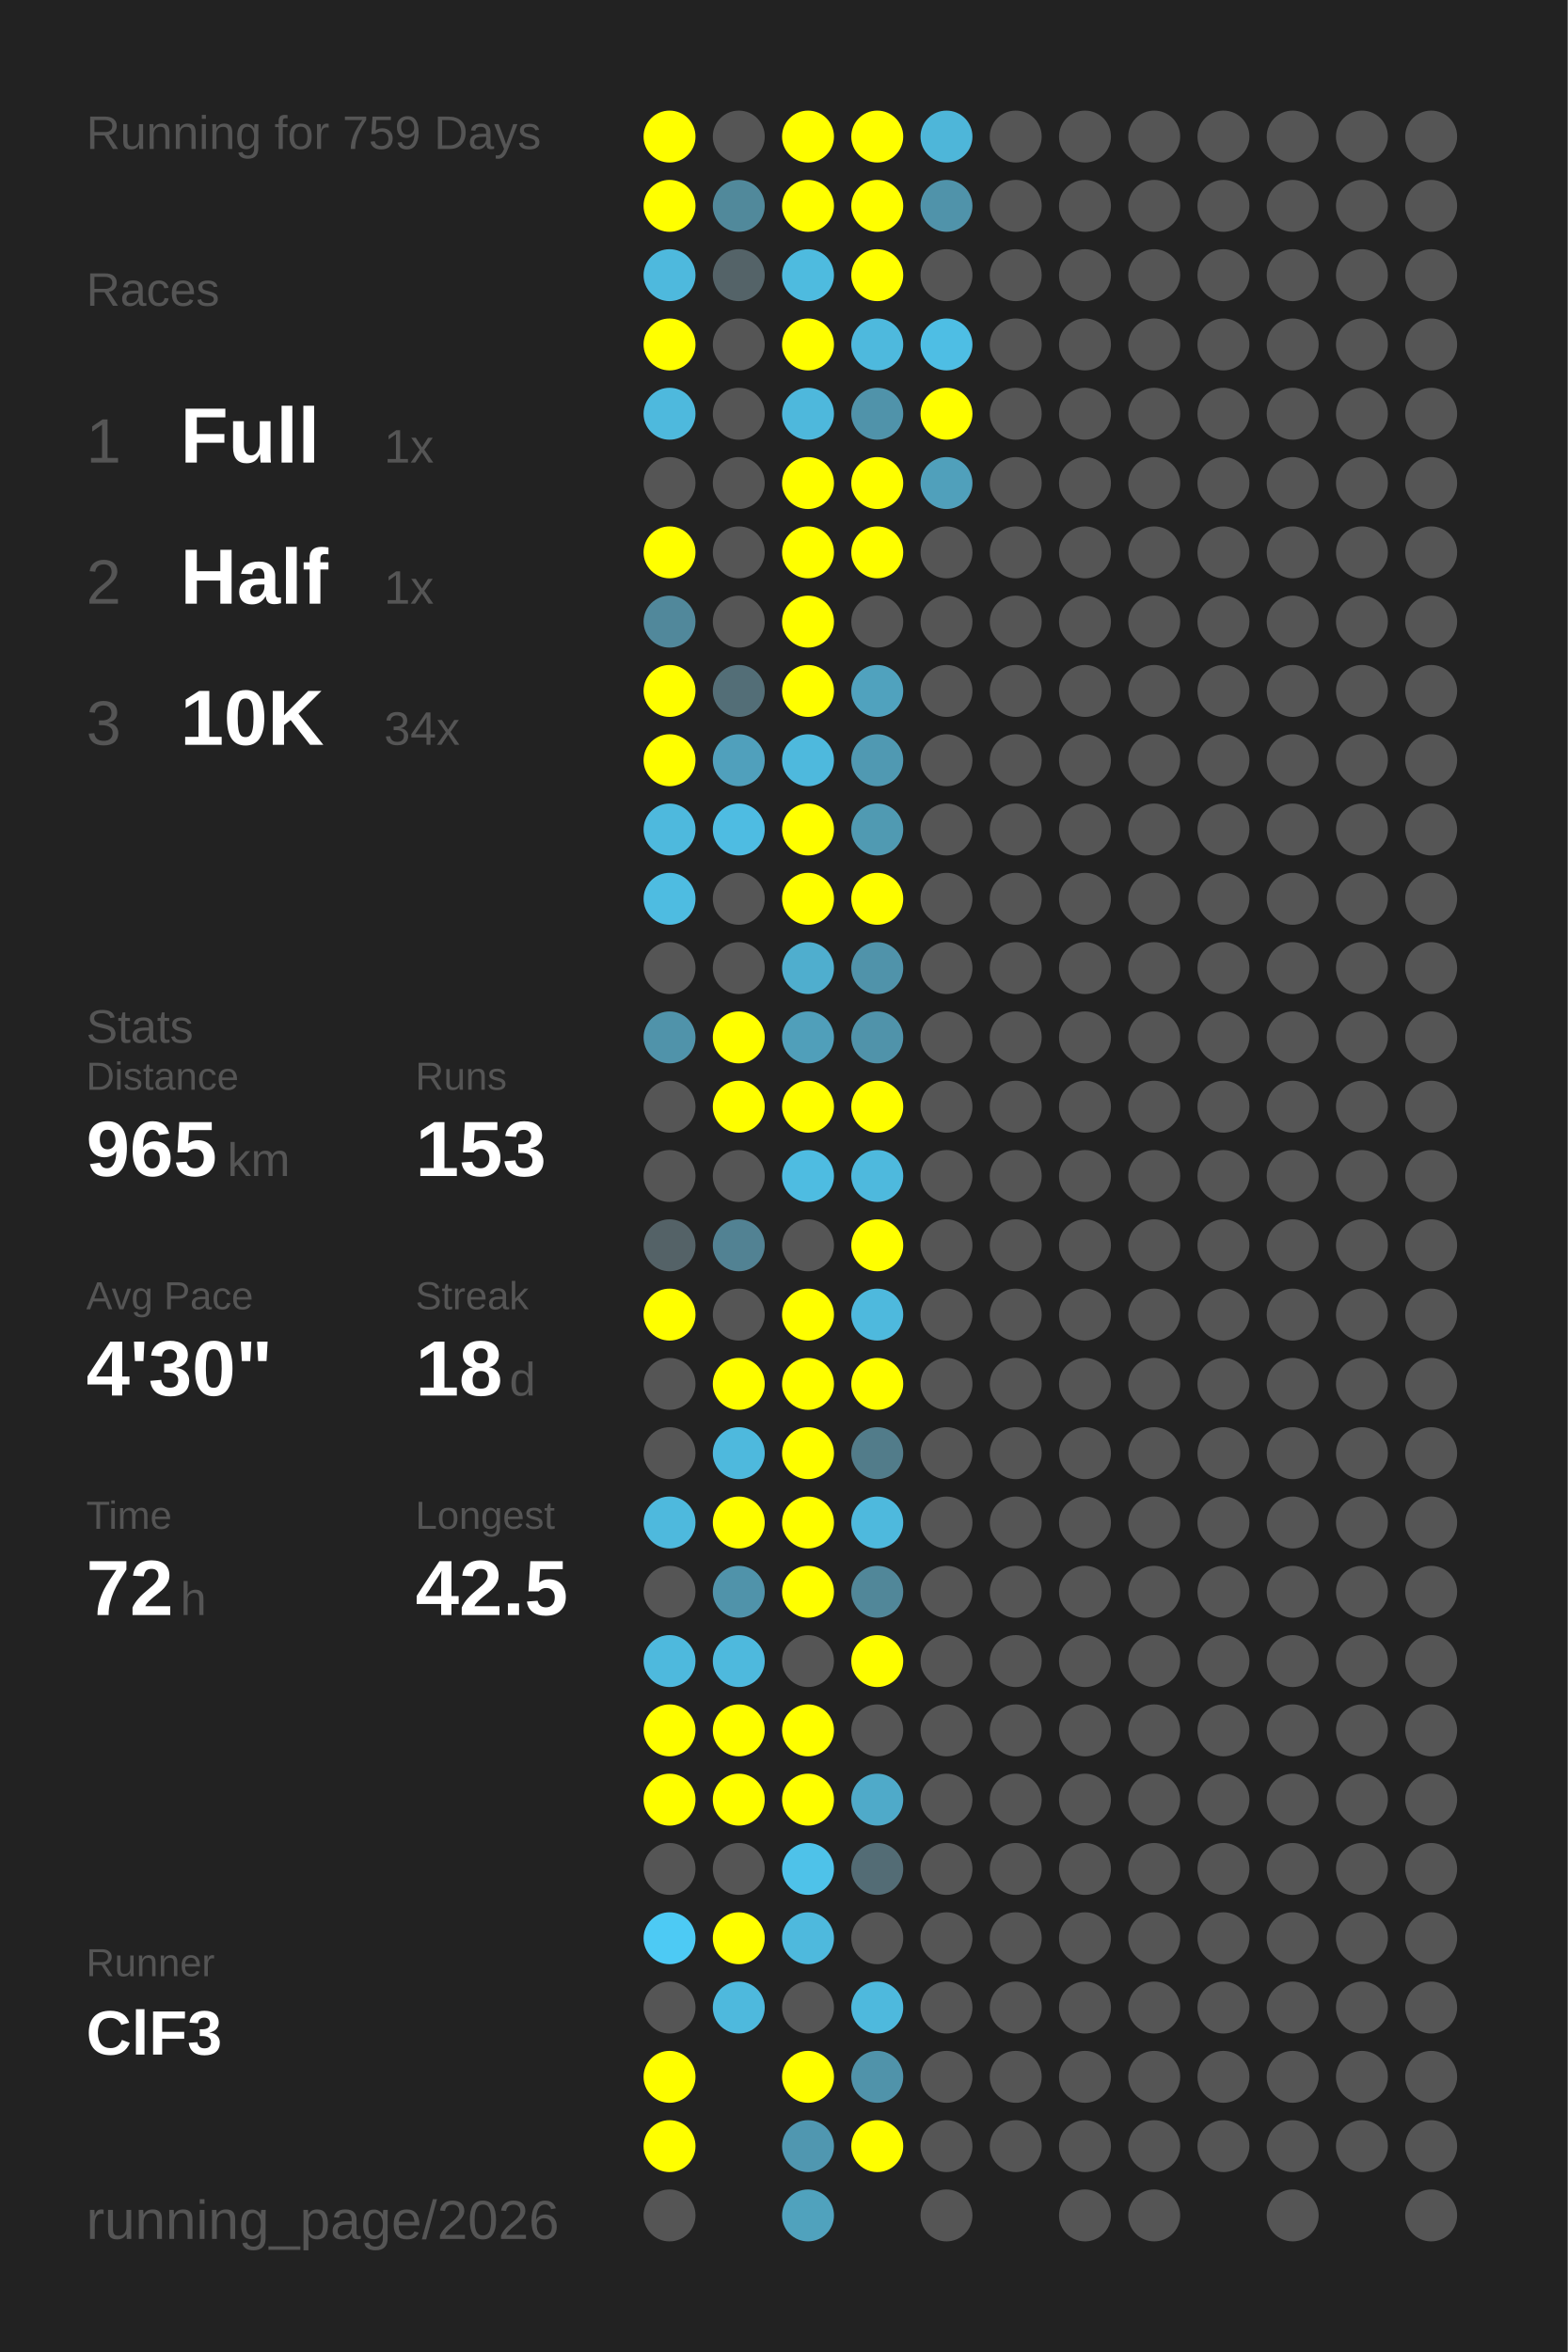
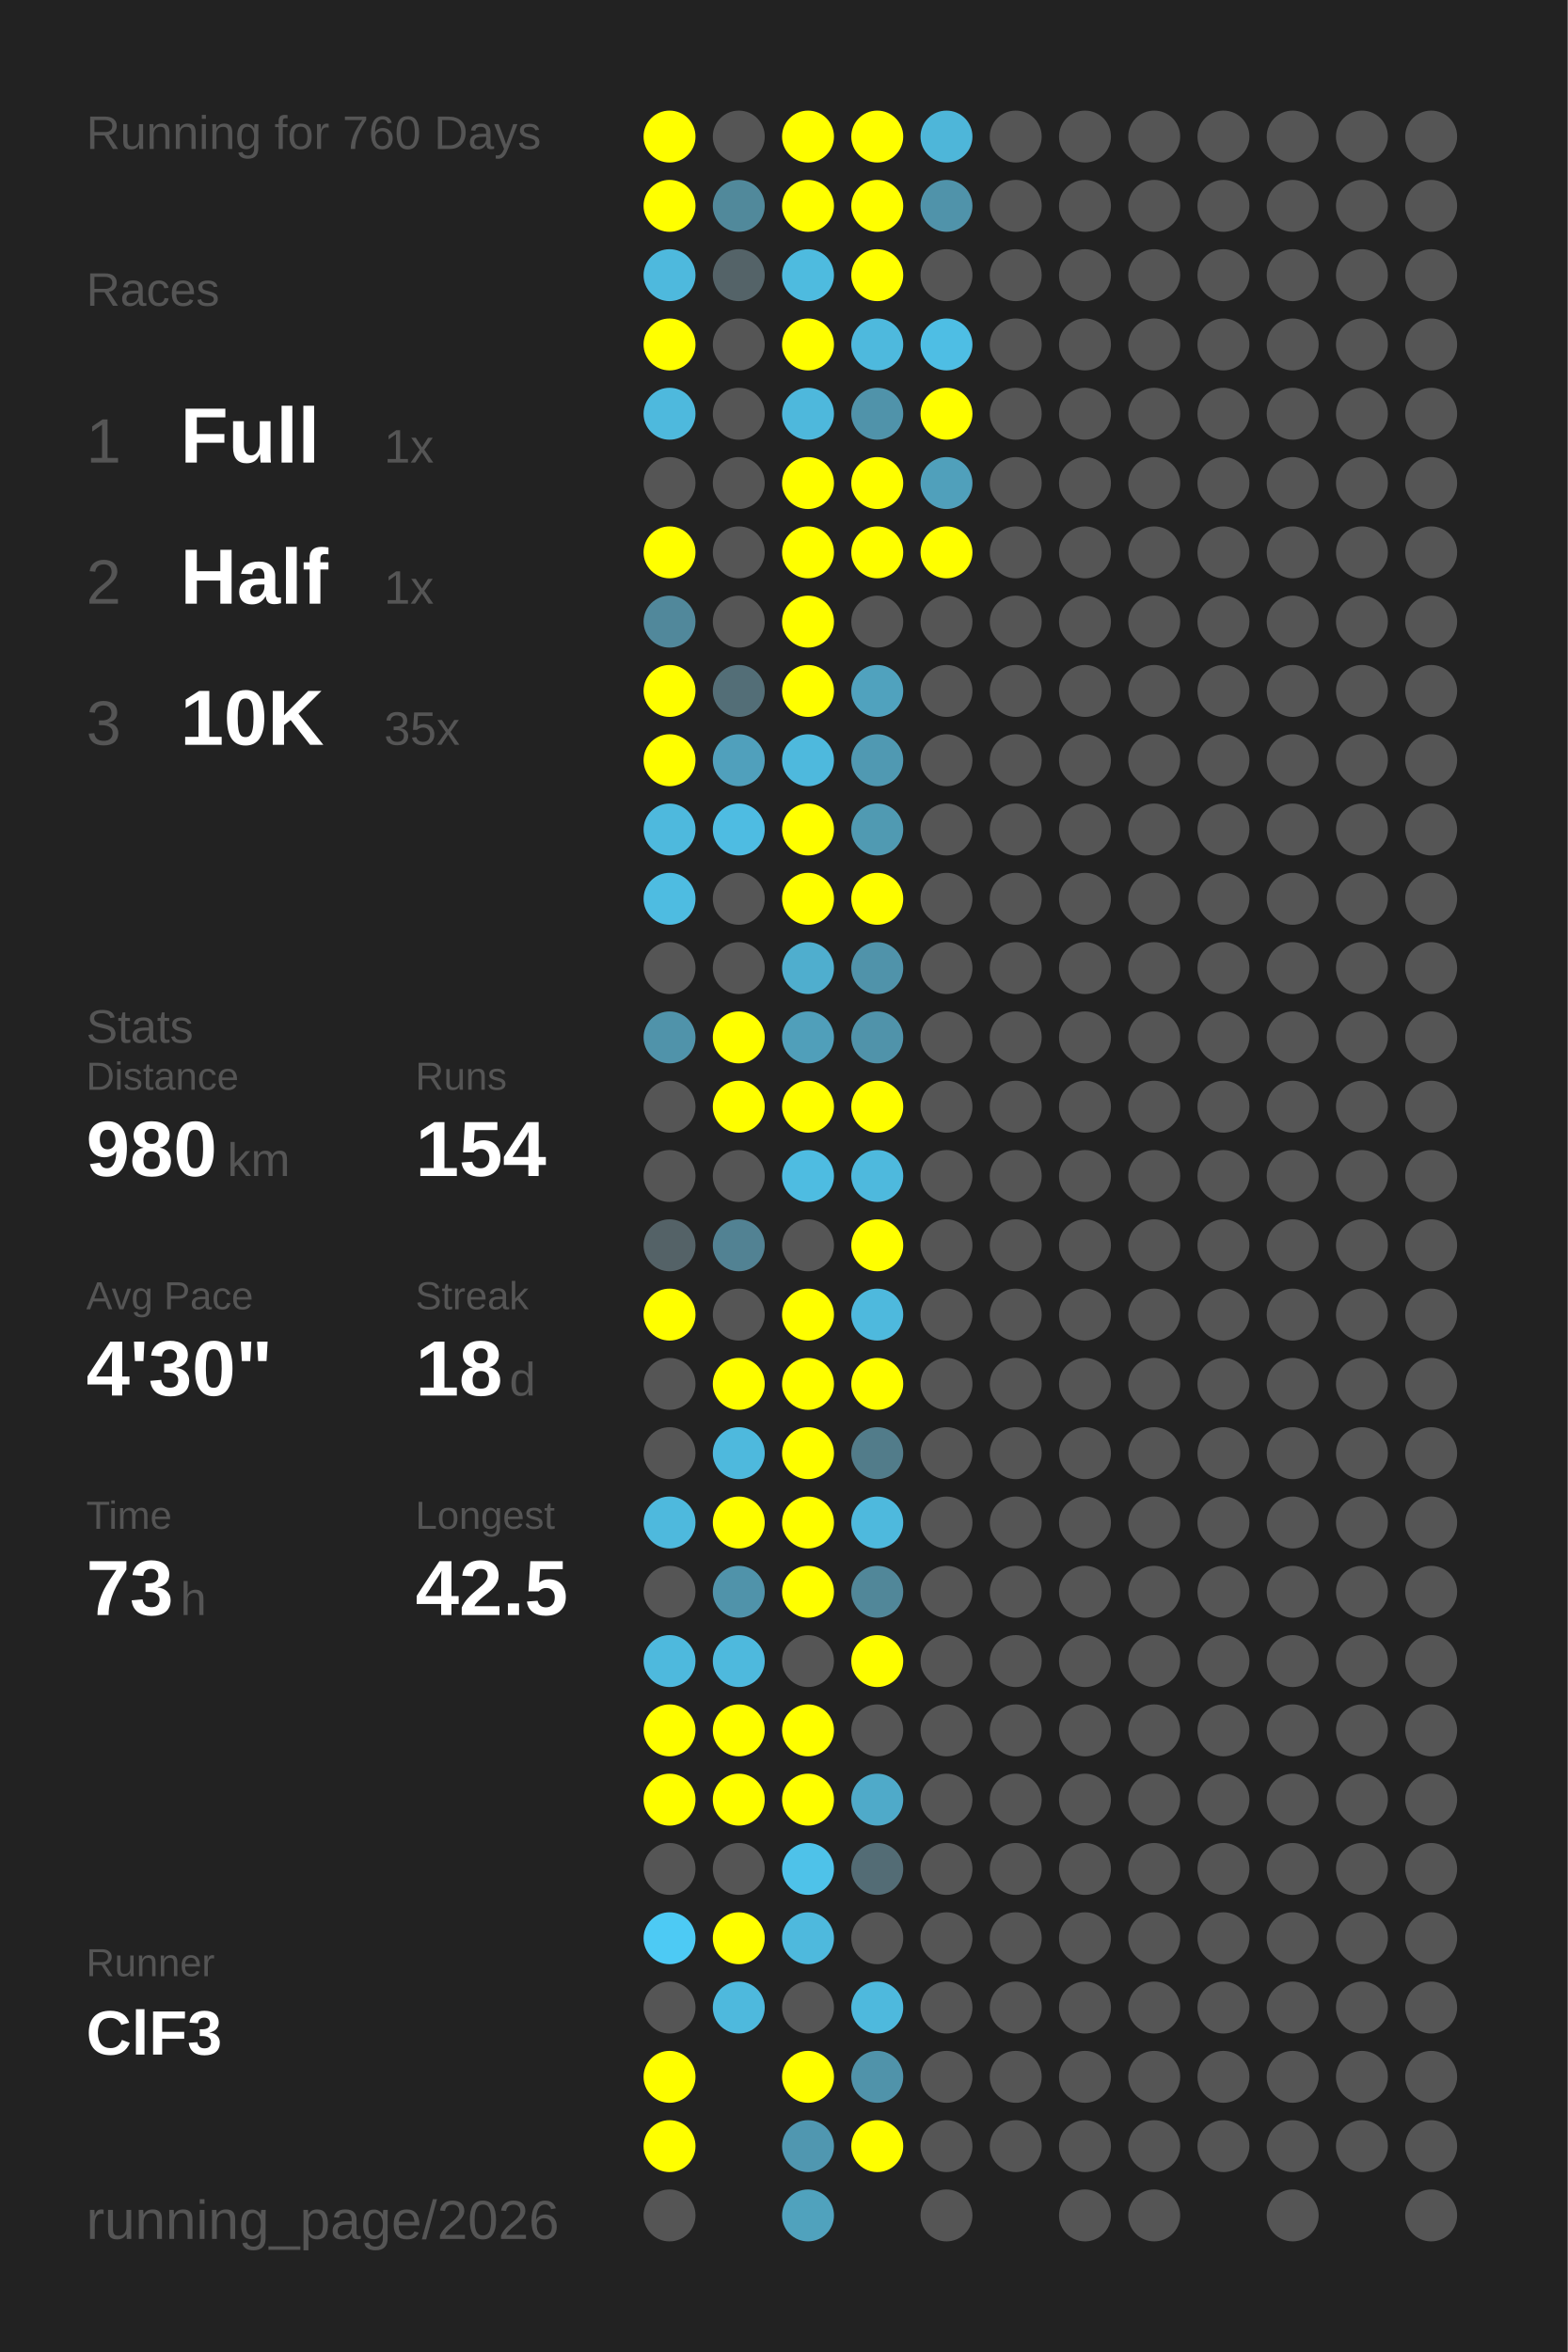
<svg xmlns="http://www.w3.org/2000/svg" baseProfile="full" height="300mm" version="1.1" viewBox="0,0,200,300" width="200mm">
  <defs />
  <rect fill="#222222" height="300" width="200" x="0" y="0" />
-   <text fill="#555555" style="font-size:6px; font-family:Arial;" x="11" y="19">Running for 759 Days</text>
+   <text fill="#555555" style="font-size:6px; font-family:Arial;" x="11" y="19">Running for 760 Days</text>
  <text fill="#555555" style="font-size:6px; font-family:Arial;" x="11" y="39">Races</text>
  <text fill="#555555" style="font-size:8px; font-family:Arial;" x="11" y="59">1</text>
  <text fill="#FFFFFF" style="font-size:10px; font-family:Arial; font-weight:bold;" x="23" y="59">Full</text>
  <text fill="#555555" style="font-size:6px; font-family:Arial;" x="49" y="59">1x</text>
  <text fill="#555555" style="font-size:8px; font-family:Arial;" x="11" y="77">2</text>
  <text fill="#FFFFFF" style="font-size:10px; font-family:Arial; font-weight:bold;" x="23" y="77">Half</text>
  <text fill="#555555" style="font-size:6px; font-family:Arial;" x="49" y="77">1x</text>
  <text fill="#555555" style="font-size:8px; font-family:Arial;" x="11" y="95">3</text>
  <text fill="#FFFFFF" style="font-size:10px; font-family:Arial; font-weight:bold;" x="23" y="95">10K</text>
-   <text fill="#555555" style="font-size:6px; font-family:Arial;" x="49" y="95">34x</text>
+   <text fill="#555555" style="font-size:6px; font-family:Arial;" x="49" y="95">35x</text>
  <text fill="#555555" style="font-size:6px; font-family:Arial;" x="11" y="133">Stats</text>
  <text fill="#555555" style="font-size:5px; font-family:Arial;" x="11" y="139">Distance</text>
-   <text fill="#FFFFFF" style="font-size:10px; font-family:Arial; font-weight:bold;" x="11" y="150">965</text>
+   <text fill="#FFFFFF" style="font-size:10px; font-family:Arial; font-weight:bold;" x="11" y="150">980</text>
  <text fill="#555555" style="font-size:6px; font-family:Arial;" x="29" y="150">km</text>
  <text fill="#555555" style="font-size:5px; font-family:Arial;" x="53" y="139">Runs</text>
-   <text fill="#FFFFFF" style="font-size:10px; font-family:Arial; font-weight:bold;" x="53" y="150">153</text>
+   <text fill="#FFFFFF" style="font-size:10px; font-family:Arial; font-weight:bold;" x="53" y="150">154</text>
  <text fill="#555555" style="font-size:5px; font-family:Arial;" x="11" y="167">Avg Pace</text>
  <text fill="#FFFFFF" style="font-size:10px; font-family:Arial; font-weight:bold;" x="11" y="178">4'30"</text>
  <text fill="#555555" style="font-size:5px; font-family:Arial;" x="53" y="167">Streak</text>
  <text fill="#FFFFFF" style="font-size:10px; font-family:Arial; font-weight:bold;" x="53" y="178">18</text>
  <text fill="#555555" style="font-size:6px; font-family:Arial;" x="65" y="178">d</text>
  <text fill="#555555" style="font-size:5px; font-family:Arial;" x="11" y="195">Time</text>
-   <text fill="#FFFFFF" style="font-size:10px; font-family:Arial; font-weight:bold;" x="11" y="206">72</text>
+   <text fill="#FFFFFF" style="font-size:10px; font-family:Arial; font-weight:bold;" x="11" y="206">73</text>
  <text fill="#555555" style="font-size:6px; font-family:Arial;" x="23" y="206">h</text>
  <text fill="#555555" style="font-size:5px; font-family:Arial;" x="53" y="195">Longest</text>
  <text fill="#FFFFFF" style="font-size:10px; font-family:Arial; font-weight:bold;" x="53" y="206">42.5</text>
  <text fill="#555555" style="font-size:5px; font-family:Arial;" x="11" y="252.065">Runner</text>
  <text fill="#FFFFFF" style="font-size:8px; font-family:Arial; font-weight:bold;" x="11" y="262.065">ClF3</text>
  <text fill="#555555" style="font-size:7px; font-family:Arial;" x="11" y="285.581">running_page/2026</text>
  <circle cx="85.417" cy="17.419" fill="#FFFF00" r="3.312" />
  <circle cx="85.417" cy="26.258" fill="#FFFF00" r="3.312" />
  <circle cx="85.417" cy="35.097" fill="#4eb9dd" r="3.312" />
  <circle cx="85.417" cy="43.935" fill="#FFFF00" r="3.312" />
  <circle cx="85.417" cy="52.774" fill="#4eb9dd" r="3.312" />
  <circle cx="85.417" cy="61.613" fill="#555555" r="3.312" />
  <circle cx="85.417" cy="70.452" fill="#FFFF00" r="3.312" />
  <circle cx="85.417" cy="79.29" fill="#51889b" r="3.312" />
  <circle cx="85.417" cy="88.129" fill="#FFFF00" r="3.312" />
  <circle cx="85.417" cy="96.968" fill="#FFFF00" r="3.312" />
  <circle cx="85.417" cy="105.806" fill="#4eb9dd" r="3.312" />
  <circle cx="85.417" cy="114.645" fill="#4ebce1" r="3.312" />
  <circle cx="85.417" cy="123.484" fill="#555555" r="3.312" />
  <circle cx="85.417" cy="132.323" fill="#5093aa" r="3.312" />
  <circle cx="85.417" cy="141.161" fill="#555555" r="3.312" />
  <circle cx="85.417" cy="150" fill="#555555" r="3.312" />
  <circle cx="85.417" cy="158.839" fill="#546267" r="3.312" />
  <circle cx="85.417" cy="167.677" fill="#FFFF00" r="3.312" />
  <circle cx="85.417" cy="176.516" fill="#555555" r="3.312" />
  <circle cx="85.417" cy="185.355" fill="#555555" r="3.312" />
  <circle cx="85.417" cy="194.194" fill="#4eb9dd" r="3.312" />
  <circle cx="85.417" cy="203.032" fill="#555555" r="3.312" />
  <circle cx="85.417" cy="211.871" fill="#4eb9dd" r="3.312" />
  <circle cx="85.417" cy="220.71" fill="#FFFF00" r="3.312" />
  <circle cx="85.417" cy="229.548" fill="#FFFF00" r="3.312" />
  <circle cx="85.417" cy="238.387" fill="#555555" r="3.312" />
  <circle cx="85.417" cy="247.226" fill="#4dcaf4" r="3.312" />
  <circle cx="85.417" cy="256.065" fill="#555555" r="3.312" />
  <circle cx="85.417" cy="264.903" fill="#FFFF00" r="3.312" />
  <circle cx="85.417" cy="273.742" fill="#FFFF00" r="3.312" />
  <circle cx="85.417" cy="282.581" fill="#555555" r="3.312" />
  <circle cx="94.25" cy="17.419" fill="#555555" r="3.312" />
  <circle cx="94.25" cy="26.258" fill="#51899b" r="3.312" />
  <circle cx="94.25" cy="35.097" fill="#546368" r="3.312" />
  <circle cx="94.25" cy="43.935" fill="#555555" r="3.312" />
  <circle cx="94.25" cy="52.774" fill="#555555" r="3.312" />
  <circle cx="94.25" cy="61.613" fill="#555555" r="3.312" />
  <circle cx="94.25" cy="70.452" fill="#555555" r="3.312" />
  <circle cx="94.25" cy="79.29" fill="#555555" r="3.312" />
  <circle cx="94.25" cy="88.129" fill="#536e77" r="3.312" />
  <circle cx="94.25" cy="96.968" fill="#50a0bc" r="3.312" />
  <circle cx="94.25" cy="105.806" fill="#4ebce2" r="3.312" />
  <circle cx="94.25" cy="114.645" fill="#555555" r="3.312" />
  <circle cx="94.25" cy="123.484" fill="#555555" r="3.312" />
  <circle cx="94.25" cy="132.323" fill="#FFFF00" r="3.312" />
  <circle cx="94.25" cy="141.161" fill="#FFFF00" r="3.312" />
  <circle cx="94.25" cy="150" fill="#555555" r="3.312" />
  <circle cx="94.25" cy="158.839" fill="#528293" r="3.312" />
  <circle cx="94.25" cy="167.677" fill="#555555" r="3.312" />
  <circle cx="94.25" cy="176.516" fill="#FFFF00" r="3.312" />
  <circle cx="94.25" cy="185.355" fill="#4eb9dd" r="3.312" />
  <circle cx="94.25" cy="194.194" fill="#FFFF00" r="3.312" />
  <circle cx="94.25" cy="203.032" fill="#5093aa" r="3.312" />
  <circle cx="94.25" cy="211.871" fill="#4eb9dd" r="3.312" />
  <circle cx="94.25" cy="220.71" fill="#FFFF00" r="3.312" />
  <circle cx="94.25" cy="229.548" fill="#FFFF00" r="3.312" />
  <circle cx="94.25" cy="238.387" fill="#555555" r="3.312" />
  <circle cx="94.25" cy="247.226" fill="#FFFF00" r="3.312" />
  <circle cx="94.25" cy="256.065" fill="#4eb9dd" r="3.312" />
  <circle cx="103.083" cy="17.419" fill="#FFFF00" r="3.312" />
  <circle cx="103.083" cy="26.258" fill="#FFFF00" r="3.312" />
  <circle cx="103.083" cy="35.097" fill="#4ebbdf" r="3.312" />
  <circle cx="103.083" cy="43.935" fill="#FFFF00" r="3.312" />
  <circle cx="103.083" cy="52.774" fill="#4eb8dc" r="3.312" />
  <circle cx="103.083" cy="61.613" fill="#FFFF00" r="3.312" />
  <circle cx="103.083" cy="70.452" fill="#FFFF00" r="3.312" />
  <circle cx="103.083" cy="79.29" fill="#FFFF00" r="3.312" />
  <circle cx="103.083" cy="88.129" fill="#FFFF00" r="3.312" />
  <circle cx="103.083" cy="96.968" fill="#4eb9dd" r="3.312" />
  <circle cx="103.083" cy="105.806" fill="#FFFF00" r="3.312" />
  <circle cx="103.083" cy="114.645" fill="#FFFF00" r="3.312" />
  <circle cx="103.083" cy="123.484" fill="#4faece" r="3.312" />
  <circle cx="103.083" cy="132.323" fill="#509fba" r="3.312" />
  <circle cx="103.083" cy="141.161" fill="#FFFF00" r="3.312" />
  <circle cx="103.083" cy="150" fill="#4ebce1" r="3.312" />
  <circle cx="103.083" cy="158.839" fill="#555555" r="3.312" />
  <circle cx="103.083" cy="167.677" fill="#FFFF00" r="3.312" />
  <circle cx="103.083" cy="176.516" fill="#FFFF00" r="3.312" />
  <circle cx="103.083" cy="185.355" fill="#FFFF00" r="3.312" />
  <circle cx="103.083" cy="194.194" fill="#FFFF00" r="3.312" />
  <circle cx="103.083" cy="203.032" fill="#FFFF00" r="3.312" />
  <circle cx="103.083" cy="211.871" fill="#555555" r="3.312" />
  <circle cx="103.083" cy="220.71" fill="#FFFF00" r="3.312" />
  <circle cx="103.083" cy="229.548" fill="#FFFF00" r="3.312" />
  <circle cx="103.083" cy="238.387" fill="#4ec2e9" r="3.312" />
  <circle cx="103.083" cy="247.226" fill="#4eb9dd" r="3.312" />
  <circle cx="103.083" cy="256.065" fill="#555555" r="3.312" />
  <circle cx="103.083" cy="264.903" fill="#FFFF00" r="3.312" />
  <circle cx="103.083" cy="273.742" fill="#5097b0" r="3.312" />
  <circle cx="103.083" cy="282.581" fill="#50a2bd" r="3.312" />
  <circle cx="111.917" cy="17.419" fill="#FFFF00" r="3.312" />
  <circle cx="111.917" cy="26.258" fill="#FFFF00" r="3.312" />
  <circle cx="111.917" cy="35.097" fill="#FFFF00" r="3.312" />
  <circle cx="111.917" cy="43.935" fill="#4eb9dd" r="3.312" />
  <circle cx="111.917" cy="52.774" fill="#5093aa" r="3.312" />
  <circle cx="111.917" cy="61.613" fill="#FFFF00" r="3.312" />
  <circle cx="111.917" cy="70.452" fill="#FFFF00" r="3.312" />
  <circle cx="111.917" cy="79.29" fill="#555555" r="3.312" />
  <circle cx="111.917" cy="88.129" fill="#50a2be" r="3.312" />
  <circle cx="111.917" cy="96.968" fill="#5099b2" r="3.312" />
  <circle cx="111.917" cy="105.806" fill="#509ab2" r="3.312" />
  <circle cx="111.917" cy="114.645" fill="#FFFF00" r="3.312" />
  <circle cx="111.917" cy="123.484" fill="#5093aa" r="3.312" />
  <circle cx="111.917" cy="132.323" fill="#5093aa" r="3.312" />
  <circle cx="111.917" cy="141.161" fill="#FFFF00" r="3.312" />
  <circle cx="111.917" cy="150" fill="#4eb9dd" r="3.312" />
  <circle cx="111.917" cy="158.839" fill="#FFFF00" r="3.312" />
  <circle cx="111.917" cy="167.677" fill="#4eb9dd" r="3.312" />
  <circle cx="111.917" cy="176.516" fill="#FFFF00" r="3.312" />
  <circle cx="111.917" cy="185.355" fill="#527c8a" r="3.312" />
  <circle cx="111.917" cy="194.194" fill="#4eb9dd" r="3.312" />
  <circle cx="111.917" cy="203.032" fill="#518799" r="3.312" />
  <circle cx="111.917" cy="211.871" fill="#FFFF00" r="3.312" />
  <circle cx="111.917" cy="220.71" fill="#555555" r="3.312" />
  <circle cx="111.917" cy="229.548" fill="#4faac9" r="3.312" />
  <circle cx="111.917" cy="238.387" fill="#536c75" r="3.312" />
  <circle cx="111.917" cy="247.226" fill="#555555" r="3.312" />
  <circle cx="111.917" cy="256.065" fill="#4eb9dd" r="3.312" />
  <circle cx="111.917" cy="264.903" fill="#5093aa" r="3.312" />
  <circle cx="111.917" cy="273.742" fill="#FFFF00" r="3.312" />
  <circle cx="120.75" cy="17.419" fill="#4eb6d9" r="3.312" />
  <circle cx="120.75" cy="26.258" fill="#5093aa" r="3.312" />
  <circle cx="120.75" cy="35.097" fill="#555555" r="3.312" />
  <circle cx="120.75" cy="43.935" fill="#4ebee4" r="3.312" />
  <circle cx="120.75" cy="52.774" fill="#FFFF00" r="3.312" />
  <circle cx="120.75" cy="61.613" fill="#50a0bb" r="3.312" />
-   <circle cx="120.75" cy="70.452" fill="#555555" r="3.312" />
+   <circle cx="120.75" cy="70.452" fill="#FFFF00" r="3.312" />
  <circle cx="120.75" cy="79.29" fill="#555555" r="3.312" />
  <circle cx="120.75" cy="88.129" fill="#555555" r="3.312" />
  <circle cx="120.75" cy="96.968" fill="#555555" r="3.312" />
  <circle cx="120.75" cy="105.806" fill="#555555" r="3.312" />
  <circle cx="120.75" cy="114.645" fill="#555555" r="3.312" />
  <circle cx="120.75" cy="123.484" fill="#555555" r="3.312" />
  <circle cx="120.75" cy="132.323" fill="#555555" r="3.312" />
  <circle cx="120.75" cy="141.161" fill="#555555" r="3.312" />
  <circle cx="120.75" cy="150" fill="#555555" r="3.312" />
  <circle cx="120.75" cy="158.839" fill="#555555" r="3.312" />
  <circle cx="120.75" cy="167.677" fill="#555555" r="3.312" />
  <circle cx="120.75" cy="176.516" fill="#555555" r="3.312" />
  <circle cx="120.75" cy="185.355" fill="#555555" r="3.312" />
  <circle cx="120.75" cy="194.194" fill="#555555" r="3.312" />
  <circle cx="120.75" cy="203.032" fill="#555555" r="3.312" />
  <circle cx="120.75" cy="211.871" fill="#555555" r="3.312" />
  <circle cx="120.75" cy="220.71" fill="#555555" r="3.312" />
  <circle cx="120.75" cy="229.548" fill="#555555" r="3.312" />
  <circle cx="120.75" cy="238.387" fill="#555555" r="3.312" />
  <circle cx="120.75" cy="247.226" fill="#555555" r="3.312" />
  <circle cx="120.75" cy="256.065" fill="#555555" r="3.312" />
  <circle cx="120.75" cy="264.903" fill="#555555" r="3.312" />
  <circle cx="120.75" cy="273.742" fill="#555555" r="3.312" />
  <circle cx="120.75" cy="282.581" fill="#555555" r="3.312" />
  <circle cx="129.583" cy="17.419" fill="#555555" r="3.312" />
  <circle cx="129.583" cy="26.258" fill="#555555" r="3.312" />
  <circle cx="129.583" cy="35.097" fill="#555555" r="3.312" />
  <circle cx="129.583" cy="43.935" fill="#555555" r="3.312" />
  <circle cx="129.583" cy="52.774" fill="#555555" r="3.312" />
  <circle cx="129.583" cy="61.613" fill="#555555" r="3.312" />
  <circle cx="129.583" cy="70.452" fill="#555555" r="3.312" />
  <circle cx="129.583" cy="79.29" fill="#555555" r="3.312" />
  <circle cx="129.583" cy="88.129" fill="#555555" r="3.312" />
  <circle cx="129.583" cy="96.968" fill="#555555" r="3.312" />
  <circle cx="129.583" cy="105.806" fill="#555555" r="3.312" />
  <circle cx="129.583" cy="114.645" fill="#555555" r="3.312" />
  <circle cx="129.583" cy="123.484" fill="#555555" r="3.312" />
  <circle cx="129.583" cy="132.323" fill="#555555" r="3.312" />
  <circle cx="129.583" cy="141.161" fill="#555555" r="3.312" />
  <circle cx="129.583" cy="150" fill="#555555" r="3.312" />
  <circle cx="129.583" cy="158.839" fill="#555555" r="3.312" />
  <circle cx="129.583" cy="167.677" fill="#555555" r="3.312" />
  <circle cx="129.583" cy="176.516" fill="#555555" r="3.312" />
  <circle cx="129.583" cy="185.355" fill="#555555" r="3.312" />
  <circle cx="129.583" cy="194.194" fill="#555555" r="3.312" />
  <circle cx="129.583" cy="203.032" fill="#555555" r="3.312" />
  <circle cx="129.583" cy="211.871" fill="#555555" r="3.312" />
  <circle cx="129.583" cy="220.71" fill="#555555" r="3.312" />
  <circle cx="129.583" cy="229.548" fill="#555555" r="3.312" />
  <circle cx="129.583" cy="238.387" fill="#555555" r="3.312" />
  <circle cx="129.583" cy="247.226" fill="#555555" r="3.312" />
  <circle cx="129.583" cy="256.065" fill="#555555" r="3.312" />
  <circle cx="129.583" cy="264.903" fill="#555555" r="3.312" />
  <circle cx="129.583" cy="273.742" fill="#555555" r="3.312" />
  <circle cx="138.417" cy="17.419" fill="#555555" r="3.312" />
  <circle cx="138.417" cy="26.258" fill="#555555" r="3.312" />
  <circle cx="138.417" cy="35.097" fill="#555555" r="3.312" />
  <circle cx="138.417" cy="43.935" fill="#555555" r="3.312" />
  <circle cx="138.417" cy="52.774" fill="#555555" r="3.312" />
  <circle cx="138.417" cy="61.613" fill="#555555" r="3.312" />
  <circle cx="138.417" cy="70.452" fill="#555555" r="3.312" />
  <circle cx="138.417" cy="79.29" fill="#555555" r="3.312" />
  <circle cx="138.417" cy="88.129" fill="#555555" r="3.312" />
  <circle cx="138.417" cy="96.968" fill="#555555" r="3.312" />
  <circle cx="138.417" cy="105.806" fill="#555555" r="3.312" />
  <circle cx="138.417" cy="114.645" fill="#555555" r="3.312" />
  <circle cx="138.417" cy="123.484" fill="#555555" r="3.312" />
  <circle cx="138.417" cy="132.323" fill="#555555" r="3.312" />
  <circle cx="138.417" cy="141.161" fill="#555555" r="3.312" />
  <circle cx="138.417" cy="150" fill="#555555" r="3.312" />
  <circle cx="138.417" cy="158.839" fill="#555555" r="3.312" />
  <circle cx="138.417" cy="167.677" fill="#555555" r="3.312" />
  <circle cx="138.417" cy="176.516" fill="#555555" r="3.312" />
  <circle cx="138.417" cy="185.355" fill="#555555" r="3.312" />
  <circle cx="138.417" cy="194.194" fill="#555555" r="3.312" />
  <circle cx="138.417" cy="203.032" fill="#555555" r="3.312" />
  <circle cx="138.417" cy="211.871" fill="#555555" r="3.312" />
  <circle cx="138.417" cy="220.71" fill="#555555" r="3.312" />
  <circle cx="138.417" cy="229.548" fill="#555555" r="3.312" />
  <circle cx="138.417" cy="238.387" fill="#555555" r="3.312" />
  <circle cx="138.417" cy="247.226" fill="#555555" r="3.312" />
  <circle cx="138.417" cy="256.065" fill="#555555" r="3.312" />
  <circle cx="138.417" cy="264.903" fill="#555555" r="3.312" />
  <circle cx="138.417" cy="273.742" fill="#555555" r="3.312" />
  <circle cx="138.417" cy="282.581" fill="#555555" r="3.312" />
  <circle cx="147.25" cy="17.419" fill="#555555" r="3.312" />
  <circle cx="147.25" cy="26.258" fill="#555555" r="3.312" />
  <circle cx="147.25" cy="35.097" fill="#555555" r="3.312" />
  <circle cx="147.25" cy="43.935" fill="#555555" r="3.312" />
  <circle cx="147.25" cy="52.774" fill="#555555" r="3.312" />
  <circle cx="147.25" cy="61.613" fill="#555555" r="3.312" />
  <circle cx="147.25" cy="70.452" fill="#555555" r="3.312" />
  <circle cx="147.25" cy="79.29" fill="#555555" r="3.312" />
  <circle cx="147.25" cy="88.129" fill="#555555" r="3.312" />
  <circle cx="147.25" cy="96.968" fill="#555555" r="3.312" />
  <circle cx="147.25" cy="105.806" fill="#555555" r="3.312" />
  <circle cx="147.25" cy="114.645" fill="#555555" r="3.312" />
  <circle cx="147.25" cy="123.484" fill="#555555" r="3.312" />
  <circle cx="147.25" cy="132.323" fill="#555555" r="3.312" />
  <circle cx="147.25" cy="141.161" fill="#555555" r="3.312" />
  <circle cx="147.25" cy="150" fill="#555555" r="3.312" />
  <circle cx="147.25" cy="158.839" fill="#555555" r="3.312" />
  <circle cx="147.25" cy="167.677" fill="#555555" r="3.312" />
  <circle cx="147.25" cy="176.516" fill="#555555" r="3.312" />
  <circle cx="147.25" cy="185.355" fill="#555555" r="3.312" />
  <circle cx="147.25" cy="194.194" fill="#555555" r="3.312" />
  <circle cx="147.25" cy="203.032" fill="#555555" r="3.312" />
  <circle cx="147.25" cy="211.871" fill="#555555" r="3.312" />
  <circle cx="147.25" cy="220.71" fill="#555555" r="3.312" />
  <circle cx="147.25" cy="229.548" fill="#555555" r="3.312" />
  <circle cx="147.25" cy="238.387" fill="#555555" r="3.312" />
  <circle cx="147.25" cy="247.226" fill="#555555" r="3.312" />
  <circle cx="147.25" cy="256.065" fill="#555555" r="3.312" />
  <circle cx="147.25" cy="264.903" fill="#555555" r="3.312" />
  <circle cx="147.25" cy="273.742" fill="#555555" r="3.312" />
  <circle cx="147.25" cy="282.581" fill="#555555" r="3.312" />
  <circle cx="156.083" cy="17.419" fill="#555555" r="3.312" />
  <circle cx="156.083" cy="26.258" fill="#555555" r="3.312" />
  <circle cx="156.083" cy="35.097" fill="#555555" r="3.312" />
  <circle cx="156.083" cy="43.935" fill="#555555" r="3.312" />
  <circle cx="156.083" cy="52.774" fill="#555555" r="3.312" />
  <circle cx="156.083" cy="61.613" fill="#555555" r="3.312" />
  <circle cx="156.083" cy="70.452" fill="#555555" r="3.312" />
  <circle cx="156.083" cy="79.29" fill="#555555" r="3.312" />
  <circle cx="156.083" cy="88.129" fill="#555555" r="3.312" />
  <circle cx="156.083" cy="96.968" fill="#555555" r="3.312" />
  <circle cx="156.083" cy="105.806" fill="#555555" r="3.312" />
  <circle cx="156.083" cy="114.645" fill="#555555" r="3.312" />
  <circle cx="156.083" cy="123.484" fill="#555555" r="3.312" />
  <circle cx="156.083" cy="132.323" fill="#555555" r="3.312" />
  <circle cx="156.083" cy="141.161" fill="#555555" r="3.312" />
  <circle cx="156.083" cy="150" fill="#555555" r="3.312" />
  <circle cx="156.083" cy="158.839" fill="#555555" r="3.312" />
  <circle cx="156.083" cy="167.677" fill="#555555" r="3.312" />
  <circle cx="156.083" cy="176.516" fill="#555555" r="3.312" />
  <circle cx="156.083" cy="185.355" fill="#555555" r="3.312" />
  <circle cx="156.083" cy="194.194" fill="#555555" r="3.312" />
  <circle cx="156.083" cy="203.032" fill="#555555" r="3.312" />
  <circle cx="156.083" cy="211.871" fill="#555555" r="3.312" />
  <circle cx="156.083" cy="220.71" fill="#555555" r="3.312" />
  <circle cx="156.083" cy="229.548" fill="#555555" r="3.312" />
  <circle cx="156.083" cy="238.387" fill="#555555" r="3.312" />
  <circle cx="156.083" cy="247.226" fill="#555555" r="3.312" />
  <circle cx="156.083" cy="256.065" fill="#555555" r="3.312" />
  <circle cx="156.083" cy="264.903" fill="#555555" r="3.312" />
  <circle cx="156.083" cy="273.742" fill="#555555" r="3.312" />
  <circle cx="164.917" cy="17.419" fill="#555555" r="3.312" />
  <circle cx="164.917" cy="26.258" fill="#555555" r="3.312" />
  <circle cx="164.917" cy="35.097" fill="#555555" r="3.312" />
  <circle cx="164.917" cy="43.935" fill="#555555" r="3.312" />
  <circle cx="164.917" cy="52.774" fill="#555555" r="3.312" />
  <circle cx="164.917" cy="61.613" fill="#555555" r="3.312" />
  <circle cx="164.917" cy="70.452" fill="#555555" r="3.312" />
  <circle cx="164.917" cy="79.29" fill="#555555" r="3.312" />
  <circle cx="164.917" cy="88.129" fill="#555555" r="3.312" />
  <circle cx="164.917" cy="96.968" fill="#555555" r="3.312" />
  <circle cx="164.917" cy="105.806" fill="#555555" r="3.312" />
  <circle cx="164.917" cy="114.645" fill="#555555" r="3.312" />
  <circle cx="164.917" cy="123.484" fill="#555555" r="3.312" />
  <circle cx="164.917" cy="132.323" fill="#555555" r="3.312" />
  <circle cx="164.917" cy="141.161" fill="#555555" r="3.312" />
  <circle cx="164.917" cy="150" fill="#555555" r="3.312" />
  <circle cx="164.917" cy="158.839" fill="#555555" r="3.312" />
  <circle cx="164.917" cy="167.677" fill="#555555" r="3.312" />
  <circle cx="164.917" cy="176.516" fill="#555555" r="3.312" />
  <circle cx="164.917" cy="185.355" fill="#555555" r="3.312" />
  <circle cx="164.917" cy="194.194" fill="#555555" r="3.312" />
  <circle cx="164.917" cy="203.032" fill="#555555" r="3.312" />
  <circle cx="164.917" cy="211.871" fill="#555555" r="3.312" />
  <circle cx="164.917" cy="220.71" fill="#555555" r="3.312" />
  <circle cx="164.917" cy="229.548" fill="#555555" r="3.312" />
  <circle cx="164.917" cy="238.387" fill="#555555" r="3.312" />
  <circle cx="164.917" cy="247.226" fill="#555555" r="3.312" />
  <circle cx="164.917" cy="256.065" fill="#555555" r="3.312" />
  <circle cx="164.917" cy="264.903" fill="#555555" r="3.312" />
  <circle cx="164.917" cy="273.742" fill="#555555" r="3.312" />
  <circle cx="164.917" cy="282.581" fill="#555555" r="3.312" />
  <circle cx="173.75" cy="17.419" fill="#555555" r="3.312" />
  <circle cx="173.75" cy="26.258" fill="#555555" r="3.312" />
  <circle cx="173.75" cy="35.097" fill="#555555" r="3.312" />
  <circle cx="173.75" cy="43.935" fill="#555555" r="3.312" />
  <circle cx="173.75" cy="52.774" fill="#555555" r="3.312" />
  <circle cx="173.75" cy="61.613" fill="#555555" r="3.312" />
  <circle cx="173.75" cy="70.452" fill="#555555" r="3.312" />
  <circle cx="173.75" cy="79.29" fill="#555555" r="3.312" />
  <circle cx="173.75" cy="88.129" fill="#555555" r="3.312" />
  <circle cx="173.75" cy="96.968" fill="#555555" r="3.312" />
  <circle cx="173.75" cy="105.806" fill="#555555" r="3.312" />
  <circle cx="173.75" cy="114.645" fill="#555555" r="3.312" />
  <circle cx="173.75" cy="123.484" fill="#555555" r="3.312" />
  <circle cx="173.75" cy="132.323" fill="#555555" r="3.312" />
  <circle cx="173.75" cy="141.161" fill="#555555" r="3.312" />
  <circle cx="173.75" cy="150" fill="#555555" r="3.312" />
  <circle cx="173.75" cy="158.839" fill="#555555" r="3.312" />
  <circle cx="173.75" cy="167.677" fill="#555555" r="3.312" />
  <circle cx="173.75" cy="176.516" fill="#555555" r="3.312" />
  <circle cx="173.75" cy="185.355" fill="#555555" r="3.312" />
  <circle cx="173.75" cy="194.194" fill="#555555" r="3.312" />
  <circle cx="173.75" cy="203.032" fill="#555555" r="3.312" />
  <circle cx="173.75" cy="211.871" fill="#555555" r="3.312" />
  <circle cx="173.75" cy="220.71" fill="#555555" r="3.312" />
  <circle cx="173.75" cy="229.548" fill="#555555" r="3.312" />
  <circle cx="173.75" cy="238.387" fill="#555555" r="3.312" />
  <circle cx="173.75" cy="247.226" fill="#555555" r="3.312" />
  <circle cx="173.75" cy="256.065" fill="#555555" r="3.312" />
  <circle cx="173.75" cy="264.903" fill="#555555" r="3.312" />
  <circle cx="173.75" cy="273.742" fill="#555555" r="3.312" />
  <circle cx="182.583" cy="17.419" fill="#555555" r="3.312" />
  <circle cx="182.583" cy="26.258" fill="#555555" r="3.312" />
  <circle cx="182.583" cy="35.097" fill="#555555" r="3.312" />
  <circle cx="182.583" cy="43.935" fill="#555555" r="3.312" />
  <circle cx="182.583" cy="52.774" fill="#555555" r="3.312" />
  <circle cx="182.583" cy="61.613" fill="#555555" r="3.312" />
  <circle cx="182.583" cy="70.452" fill="#555555" r="3.312" />
  <circle cx="182.583" cy="79.29" fill="#555555" r="3.312" />
  <circle cx="182.583" cy="88.129" fill="#555555" r="3.312" />
  <circle cx="182.583" cy="96.968" fill="#555555" r="3.312" />
  <circle cx="182.583" cy="105.806" fill="#555555" r="3.312" />
  <circle cx="182.583" cy="114.645" fill="#555555" r="3.312" />
  <circle cx="182.583" cy="123.484" fill="#555555" r="3.312" />
  <circle cx="182.583" cy="132.323" fill="#555555" r="3.312" />
  <circle cx="182.583" cy="141.161" fill="#555555" r="3.312" />
  <circle cx="182.583" cy="150" fill="#555555" r="3.312" />
  <circle cx="182.583" cy="158.839" fill="#555555" r="3.312" />
  <circle cx="182.583" cy="167.677" fill="#555555" r="3.312" />
  <circle cx="182.583" cy="176.516" fill="#555555" r="3.312" />
  <circle cx="182.583" cy="185.355" fill="#555555" r="3.312" />
  <circle cx="182.583" cy="194.194" fill="#555555" r="3.312" />
  <circle cx="182.583" cy="203.032" fill="#555555" r="3.312" />
  <circle cx="182.583" cy="211.871" fill="#555555" r="3.312" />
  <circle cx="182.583" cy="220.71" fill="#555555" r="3.312" />
  <circle cx="182.583" cy="229.548" fill="#555555" r="3.312" />
  <circle cx="182.583" cy="238.387" fill="#555555" r="3.312" />
  <circle cx="182.583" cy="247.226" fill="#555555" r="3.312" />
  <circle cx="182.583" cy="256.065" fill="#555555" r="3.312" />
  <circle cx="182.583" cy="264.903" fill="#555555" r="3.312" />
  <circle cx="182.583" cy="273.742" fill="#555555" r="3.312" />
  <circle cx="182.583" cy="282.581" fill="#555555" r="3.312" />
</svg>
